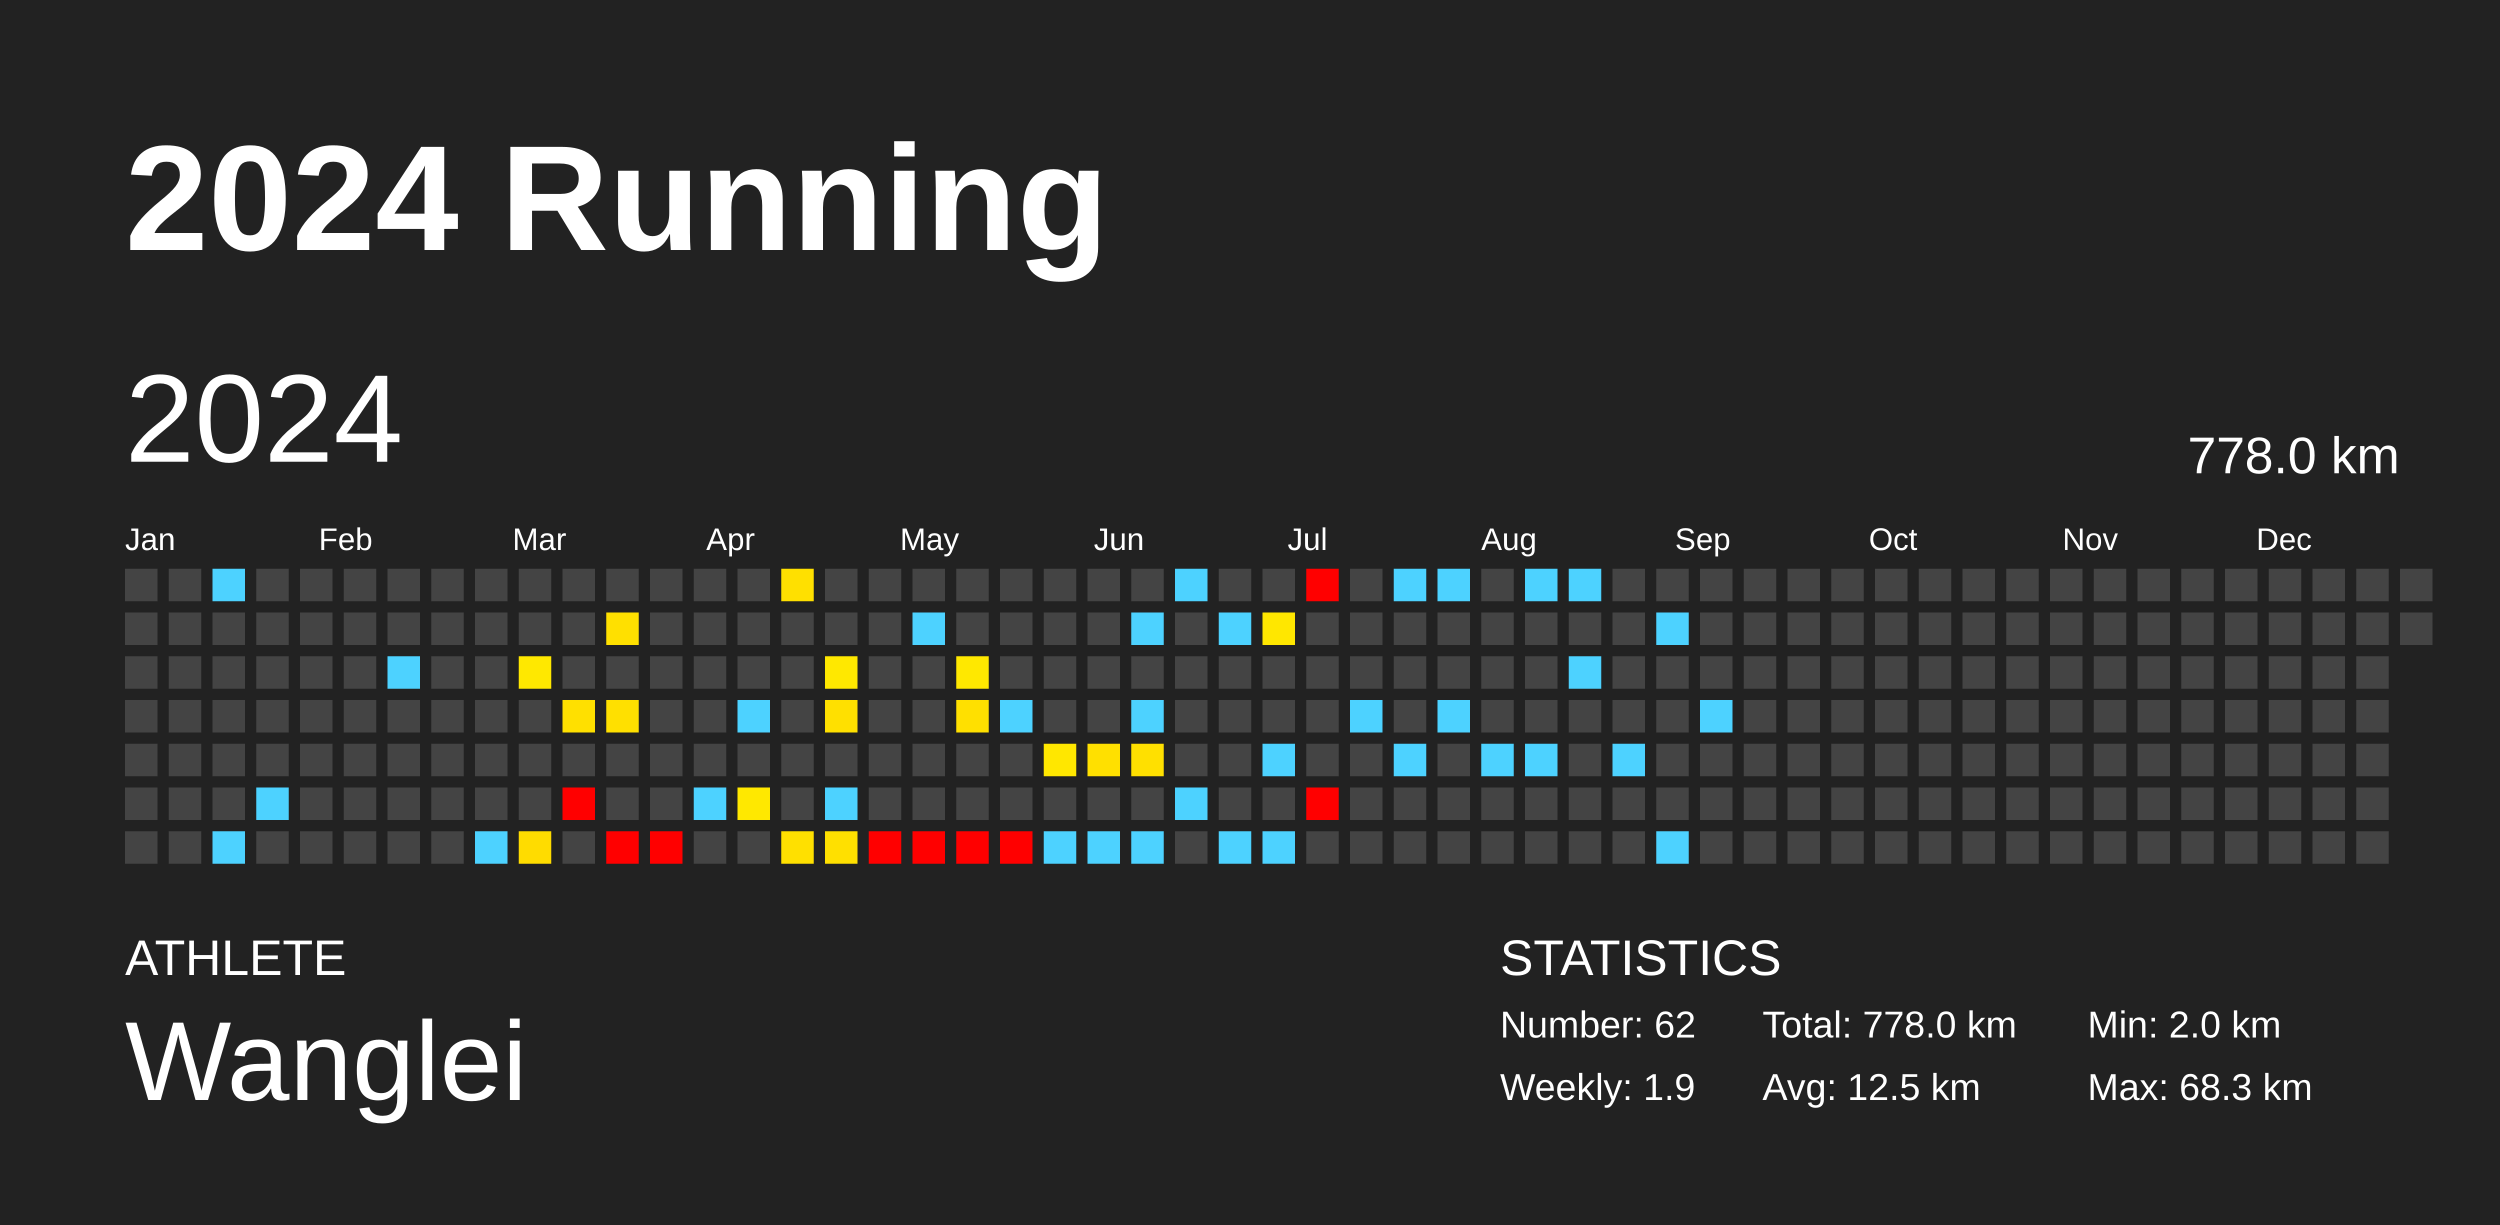
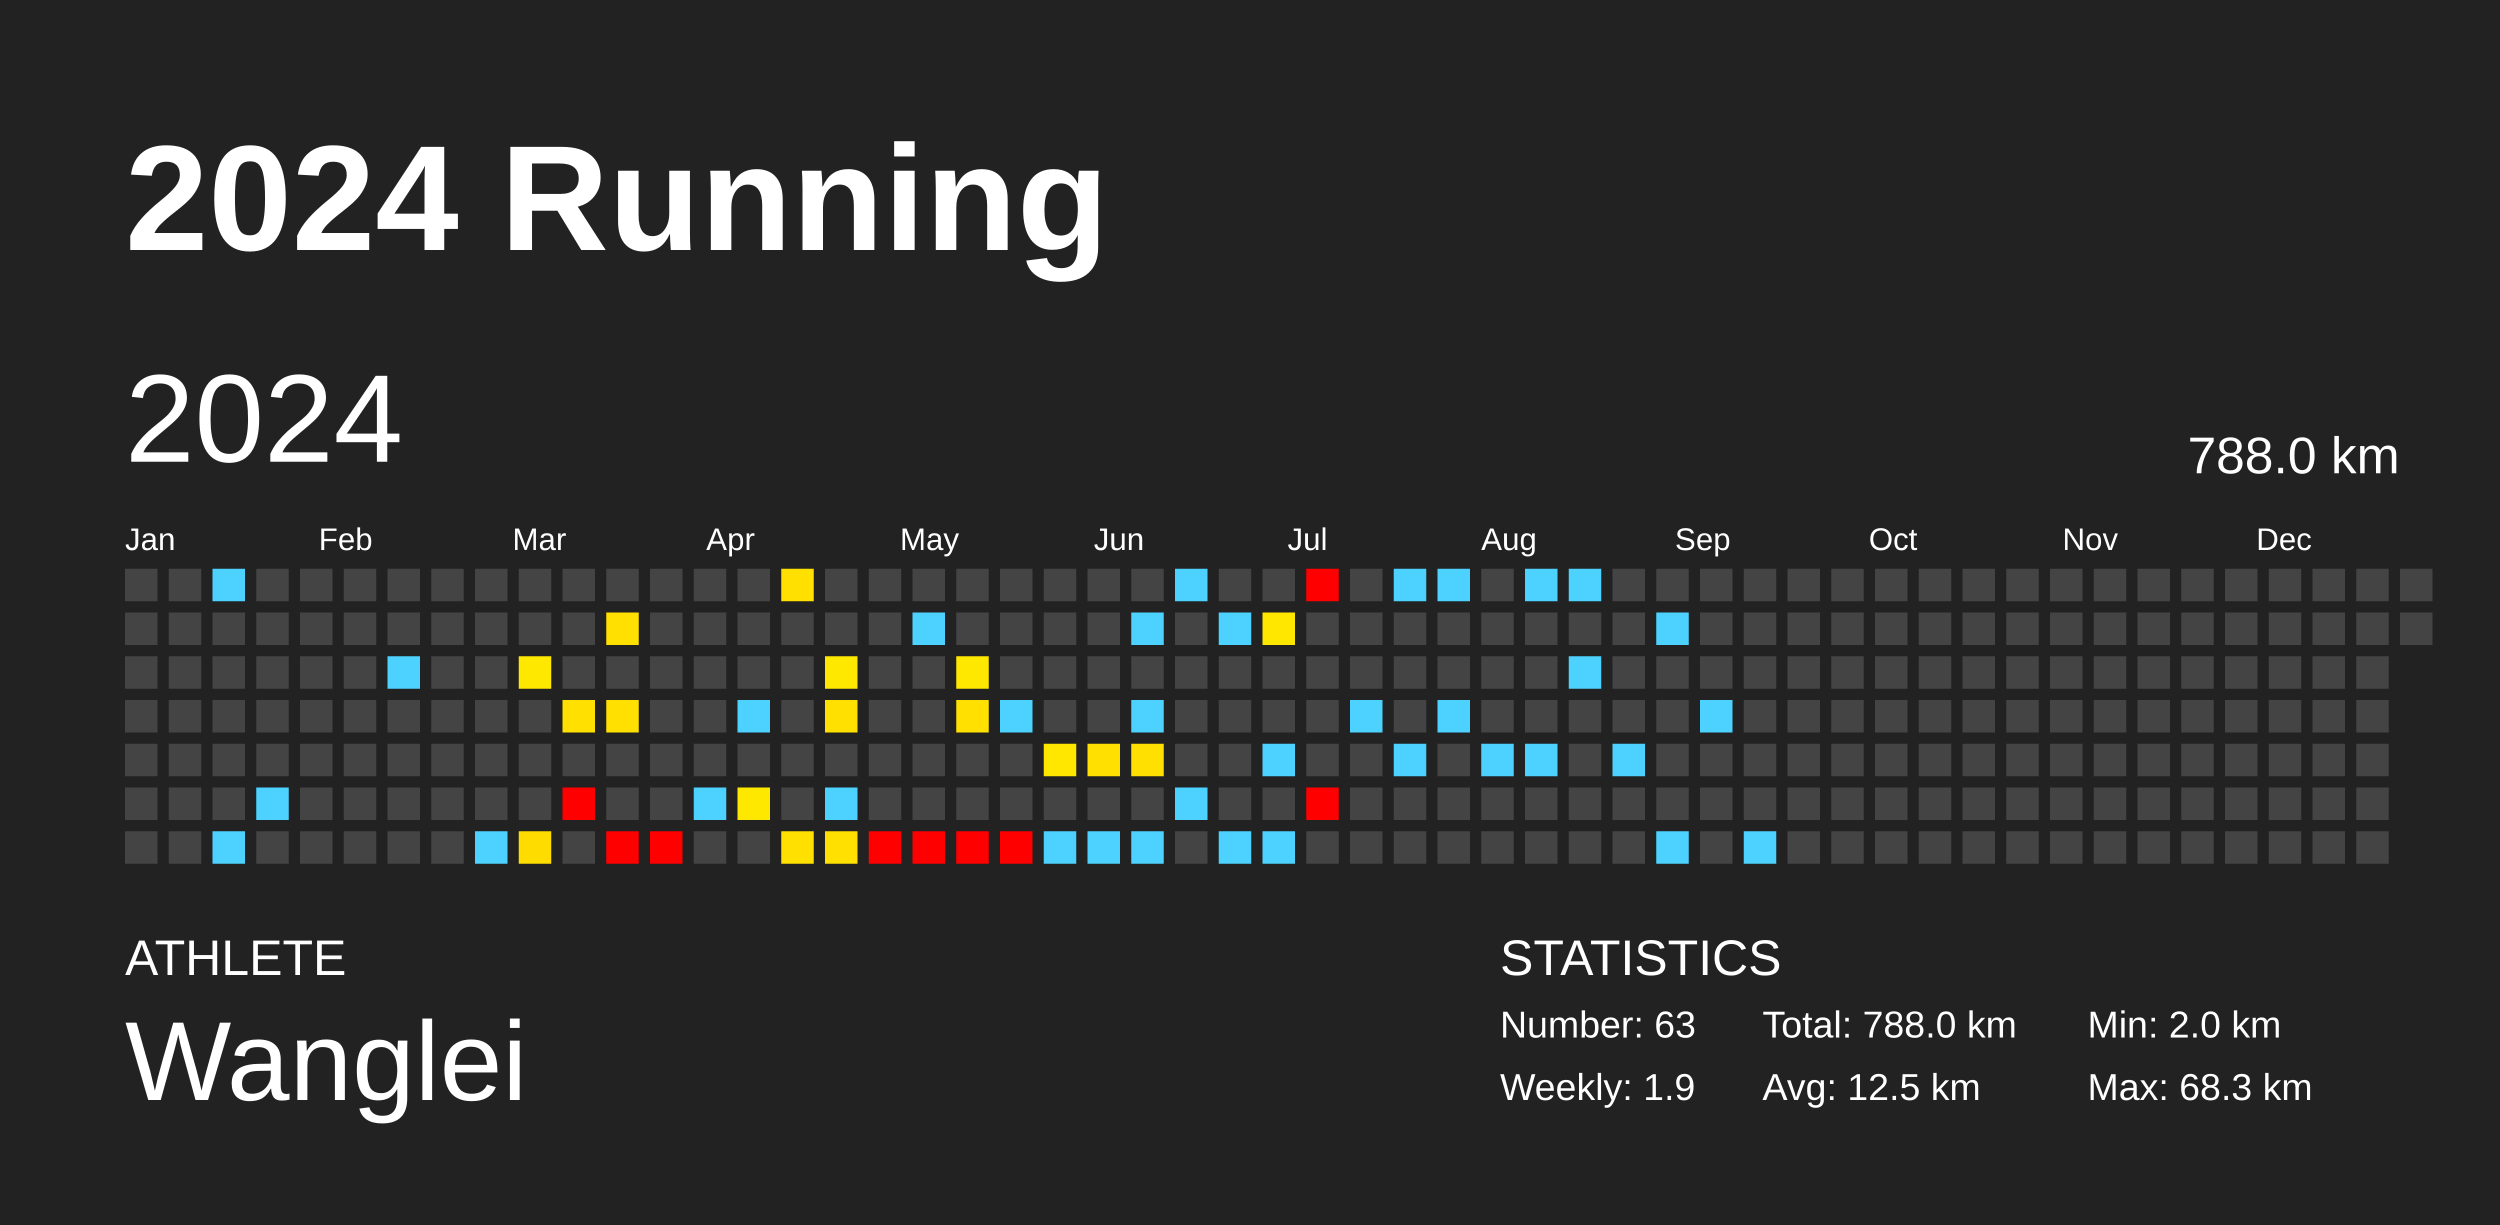
<svg xmlns="http://www.w3.org/2000/svg" baseProfile="full" height="98mm" version="1.1" viewBox="0,0,200,98" width="200mm">
  <defs />
  <rect fill="#222222" height="98" width="200" x="0" y="0" />
  <text fill="#FFFFFF" style="font-size:12px; font-family:Arial; font-weight:bold;" x="10" y="20">2024 Running</text>
  <text fill="#FFFFFF" style="font-size:4px; font-family:Arial" x="10" y="78">ATHLETE</text>
  <text fill="#FFFFFF" style="font-size:9px; font-family:Arial" x="10" y="88">Wanglei</text>
  <text fill="#FFFFFF" style="font-size:4px; font-family:Arial" x="120" y="78">STATISTICS</text>
-   <text fill="#FFFFFF" style="font-size:3px; font-family:Arial" x="120" y="83">Number: 62</text>
+   <text fill="#FFFFFF" style="font-size:3px; font-family:Arial" x="120" y="83">Number: 63</text>
  <text fill="#FFFFFF" style="font-size:3px; font-family:Arial" x="120" y="88">Weekly: 1.9</text>
-   <text fill="#FFFFFF" style="font-size:3px; font-family:Arial" x="141" y="83">Total: 778.0 km</text>
+   <text fill="#FFFFFF" style="font-size:3px; font-family:Arial" x="141" y="83">Total: 788.0 km</text>
  <text fill="#FFFFFF" style="font-size:3px; font-family:Arial" x="141" y="88">Avg: 12.5 km</text>
  <text fill="#FFFFFF" style="font-size:3px; font-family:Arial" x="167" y="83">Min: 2.0 km</text>
  <text fill="#FFFFFF" style="font-size:3px; font-family:Arial" x="167" y="88">Max: 68.3 km</text>
  <text dominant-baseline="hanging" fill="#FFFFFF" style="font-size:10.0px; font-family:Arial;" x="10" y="30">2024</text>
-   <text dominant-baseline="hanging" fill="#FFFFFF" style="font-size:4.125px; font-family:Arial;" x="175" y="35">778.0 km</text>
+   <text dominant-baseline="hanging" fill="#FFFFFF" style="font-size:4.125px; font-family:Arial;" x="175" y="35">788.0 km</text>
  <text fill="#FFFFFF" style="font-size:2.5px; font-family:Arial" x="10.0" y="44">Jan</text>
  <text fill="#FFFFFF" style="font-size:2.5px; font-family:Arial" x="25.5" y="44">Feb</text>
  <text fill="#FFFFFF" style="font-size:2.5px; font-family:Arial" x="41.0" y="44">Mar</text>
  <text fill="#FFFFFF" style="font-size:2.5px; font-family:Arial" x="56.5" y="44">Apr</text>
  <text fill="#FFFFFF" style="font-size:2.5px; font-family:Arial" x="72.0" y="44">May</text>
  <text fill="#FFFFFF" style="font-size:2.5px; font-family:Arial" x="87.5" y="44">Jun</text>
  <text fill="#FFFFFF" style="font-size:2.5px; font-family:Arial" x="103.0" y="44">Jul</text>
  <text fill="#FFFFFF" style="font-size:2.5px; font-family:Arial" x="118.5" y="44">Aug</text>
  <text fill="#FFFFFF" style="font-size:2.5px; font-family:Arial" x="134.0" y="44">Sep</text>
  <text fill="#FFFFFF" style="font-size:2.5px; font-family:Arial" x="149.5" y="44">Oct</text>
  <text fill="#FFFFFF" style="font-size:2.5px; font-family:Arial" x="165.0" y="44">Nov</text>
  <text fill="#FFFFFF" style="font-size:2.5px; font-family:Arial" x="180.5" y="44">Dec</text>
  <rect fill="#444444" height="2.6" width="2.6" x="10.0" y="45.5" />
  <rect fill="#444444" height="2.6" width="2.6" x="10.0" y="49.0" />
  <rect fill="#444444" height="2.6" width="2.6" x="10.0" y="52.5" />
  <rect fill="#444444" height="2.6" width="2.6" x="10.0" y="56.0" />
  <rect fill="#444444" height="2.6" width="2.6" x="10.0" y="59.5" />
  <rect fill="#444444" height="2.6" width="2.6" x="10.0" y="63.0" />
  <rect fill="#444444" height="2.6" width="2.6" x="10.0" y="66.5" />
  <rect fill="#444444" height="2.6" width="2.6" x="13.5" y="45.5" />
  <rect fill="#444444" height="2.6" width="2.6" x="13.5" y="49.0" />
  <rect fill="#444444" height="2.6" width="2.6" x="13.5" y="52.5" />
  <rect fill="#444444" height="2.6" width="2.6" x="13.5" y="56.0" />
  <rect fill="#444444" height="2.6" width="2.6" x="13.5" y="59.5" />
  <rect fill="#444444" height="2.6" width="2.6" x="13.5" y="63.0" />
  <rect fill="#444444" height="2.6" width="2.6" x="13.5" y="66.5" />
  <rect fill="#4dd2ff" height="2.6" width="2.6" x="17.0" y="45.5" />
  <rect fill="#444444" height="2.6" width="2.6" x="17.0" y="49.0" />
  <rect fill="#444444" height="2.6" width="2.6" x="17.0" y="52.5" />
  <rect fill="#444444" height="2.6" width="2.6" x="17.0" y="56.0" />
  <rect fill="#444444" height="2.6" width="2.6" x="17.0" y="59.5" />
  <rect fill="#444444" height="2.6" width="2.6" x="17.0" y="63.0" />
  <rect fill="#4dd2ff" height="2.6" width="2.6" x="17.0" y="66.5" />
  <rect fill="#444444" height="2.6" width="2.6" x="20.5" y="45.5" />
  <rect fill="#444444" height="2.6" width="2.6" x="20.5" y="49.0" />
  <rect fill="#444444" height="2.6" width="2.6" x="20.5" y="52.5" />
  <rect fill="#444444" height="2.6" width="2.6" x="20.5" y="56.0" />
  <rect fill="#444444" height="2.6" width="2.6" x="20.5" y="59.5" />
  <rect fill="#4dd2ff" height="2.6" width="2.6" x="20.5" y="63.0" />
  <rect fill="#444444" height="2.6" width="2.6" x="20.5" y="66.5" />
  <rect fill="#444444" height="2.6" width="2.6" x="24.0" y="45.5" />
  <rect fill="#444444" height="2.6" width="2.6" x="24.0" y="49.0" />
  <rect fill="#444444" height="2.6" width="2.6" x="24.0" y="52.5" />
  <rect fill="#444444" height="2.6" width="2.6" x="24.0" y="56.0" />
  <rect fill="#444444" height="2.6" width="2.6" x="24.0" y="59.5" />
  <rect fill="#444444" height="2.6" width="2.6" x="24.0" y="63.0" />
  <rect fill="#444444" height="2.6" width="2.6" x="24.0" y="66.5" />
  <rect fill="#444444" height="2.6" width="2.6" x="27.5" y="45.5" />
  <rect fill="#444444" height="2.6" width="2.6" x="27.5" y="49.0" />
  <rect fill="#444444" height="2.6" width="2.6" x="27.5" y="52.5" />
  <rect fill="#444444" height="2.6" width="2.6" x="27.5" y="56.0" />
  <rect fill="#444444" height="2.6" width="2.6" x="27.5" y="59.5" />
  <rect fill="#444444" height="2.6" width="2.6" x="27.5" y="63.0" />
  <rect fill="#444444" height="2.6" width="2.6" x="27.5" y="66.5" />
  <rect fill="#444444" height="2.6" width="2.6" x="31.0" y="45.5" />
  <rect fill="#444444" height="2.6" width="2.6" x="31.0" y="49.0" />
  <rect fill="#4dd2ff" height="2.6" width="2.6" x="31.0" y="52.5" />
  <rect fill="#444444" height="2.6" width="2.6" x="31.0" y="56.0" />
  <rect fill="#444444" height="2.6" width="2.6" x="31.0" y="59.5" />
  <rect fill="#444444" height="2.6" width="2.6" x="31.0" y="63.0" />
  <rect fill="#444444" height="2.6" width="2.6" x="31.0" y="66.5" />
  <rect fill="#444444" height="2.6" width="2.6" x="34.5" y="45.5" />
  <rect fill="#444444" height="2.6" width="2.6" x="34.5" y="49.0" />
  <rect fill="#444444" height="2.6" width="2.6" x="34.5" y="52.5" />
  <rect fill="#444444" height="2.6" width="2.6" x="34.5" y="56.0" />
  <rect fill="#444444" height="2.6" width="2.6" x="34.5" y="59.5" />
  <rect fill="#444444" height="2.6" width="2.6" x="34.5" y="63.0" />
  <rect fill="#444444" height="2.6" width="2.6" x="34.5" y="66.5" />
  <rect fill="#444444" height="2.6" width="2.6" x="38.0" y="45.5" />
  <rect fill="#444444" height="2.6" width="2.6" x="38.0" y="49.0" />
  <rect fill="#444444" height="2.6" width="2.6" x="38.0" y="52.5" />
  <rect fill="#444444" height="2.6" width="2.6" x="38.0" y="56.0" />
  <rect fill="#444444" height="2.6" width="2.6" x="38.0" y="59.5" />
  <rect fill="#444444" height="2.6" width="2.6" x="38.0" y="63.0" />
  <rect fill="#4dd2ff" height="2.6" width="2.6" x="38.0" y="66.5" />
  <rect fill="#444444" height="2.6" width="2.6" x="41.5" y="45.5" />
  <rect fill="#444444" height="2.6" width="2.6" x="41.5" y="49.0" />
  <rect fill="#ffe800" height="2.6" width="2.6" x="41.5" y="52.5" />
  <rect fill="#444444" height="2.6" width="2.6" x="41.5" y="56.0" />
  <rect fill="#444444" height="2.6" width="2.6" x="41.5" y="59.5" />
  <rect fill="#444444" height="2.6" width="2.6" x="41.5" y="63.0" />
  <rect fill="#ffdc00" height="2.6" width="2.6" x="41.5" y="66.5" />
  <rect fill="#444444" height="2.6" width="2.6" x="45.0" y="45.5" />
  <rect fill="#444444" height="2.6" width="2.6" x="45.0" y="49.0" />
  <rect fill="#444444" height="2.6" width="2.6" x="45.0" y="52.5" />
  <rect fill="#ffe000" height="2.6" width="2.6" x="45.0" y="56.0" />
  <rect fill="#444444" height="2.6" width="2.6" x="45.0" y="59.5" />
  <rect fill="red" height="2.6" width="2.6" x="45.0" y="63.0" />
  <rect fill="#444444" height="2.6" width="2.6" x="45.0" y="66.5" />
  <rect fill="#444444" height="2.6" width="2.6" x="48.5" y="45.5" />
  <rect fill="#ffe000" height="2.6" width="2.6" x="48.5" y="49.0" />
  <rect fill="#444444" height="2.6" width="2.6" x="48.5" y="52.5" />
  <rect fill="#ffe000" height="2.6" width="2.6" x="48.5" y="56.0" />
  <rect fill="#444444" height="2.6" width="2.6" x="48.5" y="59.5" />
  <rect fill="#444444" height="2.6" width="2.6" x="48.5" y="63.0" />
  <rect fill="red" height="2.6" width="2.6" x="48.5" y="66.5" />
  <rect fill="#444444" height="2.6" width="2.6" x="52.0" y="45.5" />
  <rect fill="#444444" height="2.6" width="2.6" x="52.0" y="49.0" />
  <rect fill="#444444" height="2.6" width="2.6" x="52.0" y="52.5" />
  <rect fill="#444444" height="2.6" width="2.6" x="52.0" y="56.0" />
  <rect fill="#444444" height="2.6" width="2.6" x="52.0" y="59.5" />
  <rect fill="#444444" height="2.6" width="2.6" x="52.0" y="63.0" />
  <rect fill="red" height="2.6" width="2.6" x="52.0" y="66.5" />
  <rect fill="#444444" height="2.6" width="2.6" x="55.5" y="45.5" />
  <rect fill="#444444" height="2.6" width="2.6" x="55.5" y="49.0" />
  <rect fill="#444444" height="2.6" width="2.6" x="55.5" y="52.5" />
  <rect fill="#444444" height="2.6" width="2.6" x="55.5" y="56.0" />
  <rect fill="#444444" height="2.6" width="2.6" x="55.5" y="59.5" />
  <rect fill="#4dd2ff" height="2.6" width="2.6" x="55.5" y="63.0" />
  <rect fill="#444444" height="2.6" width="2.6" x="55.5" y="66.5" />
  <rect fill="#444444" height="2.6" width="2.6" x="59.0" y="45.5" />
  <rect fill="#444444" height="2.6" width="2.6" x="59.0" y="49.0" />
  <rect fill="#444444" height="2.6" width="2.6" x="59.0" y="52.5" />
  <rect fill="#4dd2ff" height="2.6" width="2.6" x="59.0" y="56.0" />
  <rect fill="#444444" height="2.6" width="2.6" x="59.0" y="59.5" />
  <rect fill="#ffe800" height="2.6" width="2.6" x="59.0" y="63.0" />
  <rect fill="#444444" height="2.6" width="2.6" x="59.0" y="66.5" />
  <rect fill="#ffe000" height="2.6" width="2.6" x="62.5" y="45.5" />
  <rect fill="#444444" height="2.6" width="2.6" x="62.5" y="49.0" />
  <rect fill="#444444" height="2.6" width="2.6" x="62.5" y="52.5" />
  <rect fill="#444444" height="2.6" width="2.6" x="62.5" y="56.0" />
  <rect fill="#444444" height="2.6" width="2.6" x="62.5" y="59.5" />
  <rect fill="#444444" height="2.6" width="2.6" x="62.5" y="63.0" />
  <rect fill="#ffe000" height="2.6" width="2.6" x="62.5" y="66.5" />
  <rect fill="#444444" height="2.6" width="2.6" x="66.0" y="45.5" />
  <rect fill="#444444" height="2.6" width="2.6" x="66.0" y="49.0" />
  <rect fill="#ffe800" height="2.6" width="2.6" x="66.0" y="52.5" />
  <rect fill="#ffe000" height="2.6" width="2.6" x="66.0" y="56.0" />
  <rect fill="#444444" height="2.6" width="2.6" x="66.0" y="59.5" />
  <rect fill="#4dd2ff" height="2.6" width="2.6" x="66.0" y="63.0" />
  <rect fill="#ffe000" height="2.6" width="2.6" x="66.0" y="66.5" />
  <rect fill="#444444" height="2.6" width="2.6" x="69.5" y="45.5" />
  <rect fill="#444444" height="2.6" width="2.6" x="69.5" y="49.0" />
  <rect fill="#444444" height="2.6" width="2.6" x="69.5" y="52.5" />
  <rect fill="#444444" height="2.6" width="2.6" x="69.5" y="56.0" />
  <rect fill="#444444" height="2.6" width="2.6" x="69.5" y="59.5" />
  <rect fill="#444444" height="2.6" width="2.6" x="69.5" y="63.0" />
  <rect fill="red" height="2.6" width="2.6" x="69.5" y="66.5" />
  <rect fill="#444444" height="2.6" width="2.6" x="73.0" y="45.5" />
  <rect fill="#4dd2ff" height="2.6" width="2.6" x="73.0" y="49.0" />
  <rect fill="#444444" height="2.6" width="2.6" x="73.0" y="52.5" />
  <rect fill="#444444" height="2.6" width="2.6" x="73.0" y="56.0" />
  <rect fill="#444444" height="2.6" width="2.6" x="73.0" y="59.5" />
  <rect fill="#444444" height="2.6" width="2.6" x="73.0" y="63.0" />
  <rect fill="red" height="2.6" width="2.6" x="73.0" y="66.5" />
  <rect fill="#444444" height="2.6" width="2.6" x="76.5" y="45.5" />
  <rect fill="#444444" height="2.6" width="2.6" x="76.5" y="49.0" />
  <rect fill="#ffe800" height="2.6" width="2.6" x="76.5" y="52.5" />
  <rect fill="#ffe000" height="2.6" width="2.6" x="76.5" y="56.0" />
  <rect fill="#444444" height="2.6" width="2.6" x="76.5" y="59.5" />
  <rect fill="#444444" height="2.6" width="2.6" x="76.5" y="63.0" />
  <rect fill="red" height="2.6" width="2.6" x="76.5" y="66.5" />
  <rect fill="#444444" height="2.6" width="2.6" x="80.0" y="45.5" />
  <rect fill="#444444" height="2.6" width="2.6" x="80.0" y="49.0" />
  <rect fill="#444444" height="2.6" width="2.6" x="80.0" y="52.5" />
  <rect fill="#4dd2ff" height="2.6" width="2.6" x="80.0" y="56.0" />
  <rect fill="#444444" height="2.6" width="2.6" x="80.0" y="59.5" />
  <rect fill="#444444" height="2.6" width="2.6" x="80.0" y="63.0" />
  <rect fill="red" height="2.6" width="2.6" x="80.0" y="66.5" />
  <rect fill="#444444" height="2.6" width="2.6" x="83.5" y="45.5" />
  <rect fill="#444444" height="2.6" width="2.6" x="83.5" y="49.0" />
  <rect fill="#444444" height="2.6" width="2.6" x="83.5" y="52.5" />
  <rect fill="#444444" height="2.6" width="2.6" x="83.5" y="56.0" />
  <rect fill="#ffe700" height="2.6" width="2.6" x="83.5" y="59.5" />
  <rect fill="#444444" height="2.6" width="2.6" x="83.5" y="63.0" />
  <rect fill="#4dd2ff" height="2.6" width="2.6" x="83.5" y="66.5" />
  <rect fill="#444444" height="2.6" width="2.6" x="87.0" y="45.5" />
  <rect fill="#444444" height="2.6" width="2.6" x="87.0" y="49.0" />
  <rect fill="#444444" height="2.6" width="2.6" x="87.0" y="52.5" />
  <rect fill="#444444" height="2.6" width="2.6" x="87.0" y="56.0" />
  <rect fill="#ffe000" height="2.6" width="2.6" x="87.0" y="59.5" />
  <rect fill="#444444" height="2.6" width="2.6" x="87.0" y="63.0" />
  <rect fill="#4dd2ff" height="2.6" width="2.6" x="87.0" y="66.5" />
  <rect fill="#444444" height="2.6" width="2.6" x="90.5" y="45.5" />
  <rect fill="#4dd2ff" height="2.6" width="2.6" x="90.5" y="49.0" />
  <rect fill="#444444" height="2.6" width="2.6" x="90.5" y="52.5" />
  <rect fill="#4dd2ff" height="2.6" width="2.6" x="90.5" y="56.0" />
  <rect fill="#ffe000" height="2.6" width="2.6" x="90.5" y="59.5" />
  <rect fill="#444444" height="2.6" width="2.6" x="90.5" y="63.0" />
  <rect fill="#4dd2ff" height="2.6" width="2.6" x="90.5" y="66.5" />
  <rect fill="#4dd2ff" height="2.6" width="2.6" x="94.0" y="45.5" />
  <rect fill="#444444" height="2.6" width="2.6" x="94.0" y="49.0" />
  <rect fill="#444444" height="2.6" width="2.6" x="94.0" y="52.5" />
  <rect fill="#444444" height="2.6" width="2.6" x="94.0" y="56.0" />
  <rect fill="#444444" height="2.6" width="2.6" x="94.0" y="59.5" />
  <rect fill="#4dd2ff" height="2.6" width="2.6" x="94.0" y="63.0" />
  <rect fill="#444444" height="2.6" width="2.6" x="94.0" y="66.5" />
  <rect fill="#444444" height="2.6" width="2.6" x="97.5" y="45.5" />
  <rect fill="#4dd2ff" height="2.6" width="2.6" x="97.5" y="49.0" />
  <rect fill="#444444" height="2.6" width="2.6" x="97.5" y="52.5" />
  <rect fill="#444444" height="2.6" width="2.6" x="97.5" y="56.0" />
  <rect fill="#444444" height="2.6" width="2.6" x="97.5" y="59.5" />
  <rect fill="#444444" height="2.6" width="2.6" x="97.5" y="63.0" />
  <rect fill="#4dd2ff" height="2.6" width="2.6" x="97.5" y="66.5" />
  <rect fill="#444444" height="2.6" width="2.6" x="101.0" y="45.5" />
  <rect fill="#ffe700" height="2.6" width="2.6" x="101.0" y="49.0" />
  <rect fill="#444444" height="2.6" width="2.6" x="101.0" y="52.5" />
  <rect fill="#444444" height="2.6" width="2.6" x="101.0" y="56.0" />
  <rect fill="#4dd2ff" height="2.6" width="2.6" x="101.0" y="59.5" />
  <rect fill="#444444" height="2.6" width="2.6" x="101.0" y="63.0" />
  <rect fill="#4dd2ff" height="2.6" width="2.6" x="101.0" y="66.5" />
  <rect fill="red" height="2.6" width="2.6" x="104.5" y="45.5" />
  <rect fill="#444444" height="2.6" width="2.6" x="104.5" y="49.0" />
  <rect fill="#444444" height="2.6" width="2.6" x="104.5" y="52.5" />
  <rect fill="#444444" height="2.6" width="2.6" x="104.5" y="56.0" />
  <rect fill="#444444" height="2.6" width="2.6" x="104.5" y="59.5" />
  <rect fill="red" height="2.6" width="2.6" x="104.5" y="63.0" />
  <rect fill="#444444" height="2.6" width="2.6" x="104.5" y="66.5" />
  <rect fill="#444444" height="2.6" width="2.6" x="108.0" y="45.5" />
  <rect fill="#444444" height="2.6" width="2.6" x="108.0" y="49.0" />
  <rect fill="#444444" height="2.6" width="2.6" x="108.0" y="52.5" />
  <rect fill="#4dd2ff" height="2.6" width="2.6" x="108.0" y="56.0" />
  <rect fill="#444444" height="2.6" width="2.6" x="108.0" y="59.5" />
  <rect fill="#444444" height="2.6" width="2.6" x="108.0" y="63.0" />
  <rect fill="#444444" height="2.6" width="2.6" x="108.0" y="66.5" />
  <rect fill="#4dd2ff" height="2.6" width="2.6" x="111.5" y="45.5" />
  <rect fill="#444444" height="2.6" width="2.6" x="111.5" y="49.0" />
  <rect fill="#444444" height="2.6" width="2.6" x="111.5" y="52.5" />
  <rect fill="#444444" height="2.6" width="2.6" x="111.5" y="56.0" />
  <rect fill="#4dd2ff" height="2.6" width="2.6" x="111.5" y="59.5" />
  <rect fill="#444444" height="2.6" width="2.6" x="111.5" y="63.0" />
  <rect fill="#444444" height="2.6" width="2.6" x="111.5" y="66.5" />
  <rect fill="#4dd2ff" height="2.6" width="2.6" x="115.0" y="45.5" />
  <rect fill="#444444" height="2.6" width="2.6" x="115.0" y="49.0" />
  <rect fill="#444444" height="2.6" width="2.6" x="115.0" y="52.5" />
  <rect fill="#4dd2ff" height="2.6" width="2.6" x="115.0" y="56.0" />
  <rect fill="#444444" height="2.6" width="2.6" x="115.0" y="59.5" />
  <rect fill="#444444" height="2.6" width="2.6" x="115.0" y="63.0" />
  <rect fill="#444444" height="2.6" width="2.6" x="115.0" y="66.5" />
  <rect fill="#444444" height="2.6" width="2.6" x="118.5" y="45.5" />
  <rect fill="#444444" height="2.6" width="2.6" x="118.5" y="49.0" />
  <rect fill="#444444" height="2.6" width="2.6" x="118.5" y="52.5" />
  <rect fill="#444444" height="2.6" width="2.6" x="118.5" y="56.0" />
  <rect fill="#4dd2ff" height="2.6" width="2.6" x="118.5" y="59.5" />
  <rect fill="#444444" height="2.6" width="2.6" x="118.5" y="63.0" />
  <rect fill="#444444" height="2.6" width="2.6" x="118.5" y="66.5" />
  <rect fill="#4dd2ff" height="2.6" width="2.6" x="122.0" y="45.5" />
  <rect fill="#444444" height="2.6" width="2.6" x="122.0" y="49.0" />
  <rect fill="#444444" height="2.6" width="2.6" x="122.0" y="52.5" />
  <rect fill="#444444" height="2.6" width="2.6" x="122.0" y="56.0" />
  <rect fill="#4dd2ff" height="2.6" width="2.6" x="122.0" y="59.5" />
  <rect fill="#444444" height="2.6" width="2.6" x="122.0" y="63.0" />
  <rect fill="#444444" height="2.6" width="2.6" x="122.0" y="66.5" />
  <rect fill="#4dd2ff" height="2.6" width="2.6" x="125.5" y="45.5" />
  <rect fill="#444444" height="2.6" width="2.6" x="125.5" y="49.0" />
  <rect fill="#4dd2ff" height="2.6" width="2.6" x="125.5" y="52.5" />
  <rect fill="#444444" height="2.6" width="2.6" x="125.5" y="56.0" />
  <rect fill="#444444" height="2.6" width="2.6" x="125.5" y="59.5" />
  <rect fill="#444444" height="2.6" width="2.6" x="125.5" y="63.0" />
  <rect fill="#444444" height="2.6" width="2.6" x="125.5" y="66.5" />
  <rect fill="#444444" height="2.6" width="2.6" x="129.0" y="45.5" />
  <rect fill="#444444" height="2.6" width="2.6" x="129.0" y="49.0" />
  <rect fill="#444444" height="2.6" width="2.6" x="129.0" y="52.5" />
  <rect fill="#444444" height="2.6" width="2.6" x="129.0" y="56.0" />
  <rect fill="#4dd2ff" height="2.6" width="2.6" x="129.0" y="59.5" />
  <rect fill="#444444" height="2.6" width="2.6" x="129.0" y="63.0" />
  <rect fill="#444444" height="2.6" width="2.6" x="129.0" y="66.5" />
  <rect fill="#444444" height="2.6" width="2.6" x="132.5" y="45.5" />
  <rect fill="#4dd2ff" height="2.6" width="2.6" x="132.5" y="49.0" />
  <rect fill="#444444" height="2.6" width="2.6" x="132.5" y="52.5" />
  <rect fill="#444444" height="2.6" width="2.6" x="132.5" y="56.0" />
  <rect fill="#444444" height="2.6" width="2.6" x="132.5" y="59.5" />
  <rect fill="#444444" height="2.6" width="2.6" x="132.5" y="63.0" />
  <rect fill="#4dd2ff" height="2.6" width="2.6" x="132.5" y="66.5" />
  <rect fill="#444444" height="2.6" width="2.6" x="136.0" y="45.5" />
  <rect fill="#444444" height="2.6" width="2.6" x="136.0" y="49.0" />
  <rect fill="#444444" height="2.6" width="2.6" x="136.0" y="52.5" />
  <rect fill="#4dd2ff" height="2.6" width="2.6" x="136.0" y="56.0" />
  <rect fill="#444444" height="2.6" width="2.6" x="136.0" y="59.5" />
  <rect fill="#444444" height="2.6" width="2.6" x="136.0" y="63.0" />
  <rect fill="#444444" height="2.6" width="2.6" x="136.0" y="66.5" />
  <rect fill="#444444" height="2.6" width="2.6" x="139.5" y="45.5" />
  <rect fill="#444444" height="2.6" width="2.6" x="139.5" y="49.0" />
  <rect fill="#444444" height="2.6" width="2.6" x="139.5" y="52.5" />
  <rect fill="#444444" height="2.6" width="2.6" x="139.5" y="56.0" />
  <rect fill="#444444" height="2.6" width="2.6" x="139.5" y="59.5" />
  <rect fill="#444444" height="2.6" width="2.6" x="139.5" y="63.0" />
-   <rect fill="#444444" height="2.6" width="2.6" x="139.5" y="66.5" />
+   <rect fill="#4dd2ff" height="2.6" width="2.6" x="139.5" y="66.5" />
  <rect fill="#444444" height="2.6" width="2.6" x="143.0" y="45.5" />
  <rect fill="#444444" height="2.6" width="2.6" x="143.0" y="49.0" />
  <rect fill="#444444" height="2.6" width="2.6" x="143.0" y="52.5" />
  <rect fill="#444444" height="2.6" width="2.6" x="143.0" y="56.0" />
  <rect fill="#444444" height="2.6" width="2.6" x="143.0" y="59.5" />
  <rect fill="#444444" height="2.6" width="2.6" x="143.0" y="63.0" />
  <rect fill="#444444" height="2.6" width="2.6" x="143.0" y="66.5" />
  <rect fill="#444444" height="2.6" width="2.6" x="146.5" y="45.5" />
  <rect fill="#444444" height="2.6" width="2.6" x="146.5" y="49.0" />
  <rect fill="#444444" height="2.6" width="2.6" x="146.5" y="52.5" />
  <rect fill="#444444" height="2.6" width="2.6" x="146.5" y="56.0" />
  <rect fill="#444444" height="2.6" width="2.6" x="146.5" y="59.5" />
  <rect fill="#444444" height="2.6" width="2.6" x="146.5" y="63.0" />
  <rect fill="#444444" height="2.6" width="2.6" x="146.5" y="66.5" />
  <rect fill="#444444" height="2.6" width="2.6" x="150.0" y="45.5" />
  <rect fill="#444444" height="2.6" width="2.6" x="150.0" y="49.0" />
  <rect fill="#444444" height="2.6" width="2.6" x="150.0" y="52.5" />
  <rect fill="#444444" height="2.6" width="2.6" x="150.0" y="56.0" />
  <rect fill="#444444" height="2.6" width="2.6" x="150.0" y="59.5" />
  <rect fill="#444444" height="2.6" width="2.6" x="150.0" y="63.0" />
  <rect fill="#444444" height="2.6" width="2.6" x="150.0" y="66.5" />
  <rect fill="#444444" height="2.6" width="2.6" x="153.5" y="45.5" />
  <rect fill="#444444" height="2.6" width="2.6" x="153.5" y="49.0" />
  <rect fill="#444444" height="2.6" width="2.6" x="153.5" y="52.5" />
  <rect fill="#444444" height="2.6" width="2.6" x="153.5" y="56.0" />
  <rect fill="#444444" height="2.6" width="2.6" x="153.5" y="59.5" />
  <rect fill="#444444" height="2.6" width="2.6" x="153.5" y="63.0" />
  <rect fill="#444444" height="2.6" width="2.6" x="153.5" y="66.5" />
  <rect fill="#444444" height="2.6" width="2.6" x="157.0" y="45.5" />
  <rect fill="#444444" height="2.6" width="2.6" x="157.0" y="49.0" />
  <rect fill="#444444" height="2.6" width="2.6" x="157.0" y="52.5" />
  <rect fill="#444444" height="2.6" width="2.6" x="157.0" y="56.0" />
  <rect fill="#444444" height="2.6" width="2.6" x="157.0" y="59.5" />
  <rect fill="#444444" height="2.6" width="2.6" x="157.0" y="63.0" />
  <rect fill="#444444" height="2.6" width="2.6" x="157.0" y="66.5" />
  <rect fill="#444444" height="2.6" width="2.6" x="160.5" y="45.5" />
  <rect fill="#444444" height="2.6" width="2.6" x="160.5" y="49.0" />
  <rect fill="#444444" height="2.6" width="2.6" x="160.5" y="52.5" />
  <rect fill="#444444" height="2.6" width="2.6" x="160.5" y="56.0" />
  <rect fill="#444444" height="2.6" width="2.6" x="160.5" y="59.5" />
  <rect fill="#444444" height="2.6" width="2.6" x="160.5" y="63.0" />
  <rect fill="#444444" height="2.6" width="2.6" x="160.5" y="66.5" />
  <rect fill="#444444" height="2.6" width="2.6" x="164.0" y="45.5" />
  <rect fill="#444444" height="2.6" width="2.6" x="164.0" y="49.0" />
  <rect fill="#444444" height="2.6" width="2.6" x="164.0" y="52.5" />
  <rect fill="#444444" height="2.6" width="2.6" x="164.0" y="56.0" />
  <rect fill="#444444" height="2.6" width="2.6" x="164.0" y="59.5" />
  <rect fill="#444444" height="2.6" width="2.6" x="164.0" y="63.0" />
  <rect fill="#444444" height="2.6" width="2.6" x="164.0" y="66.5" />
  <rect fill="#444444" height="2.6" width="2.6" x="167.5" y="45.5" />
  <rect fill="#444444" height="2.6" width="2.6" x="167.5" y="49.0" />
  <rect fill="#444444" height="2.6" width="2.6" x="167.5" y="52.5" />
  <rect fill="#444444" height="2.6" width="2.6" x="167.5" y="56.0" />
  <rect fill="#444444" height="2.6" width="2.6" x="167.5" y="59.5" />
  <rect fill="#444444" height="2.6" width="2.6" x="167.5" y="63.0" />
  <rect fill="#444444" height="2.6" width="2.6" x="167.5" y="66.5" />
  <rect fill="#444444" height="2.6" width="2.6" x="171.0" y="45.5" />
  <rect fill="#444444" height="2.6" width="2.6" x="171.0" y="49.0" />
  <rect fill="#444444" height="2.6" width="2.6" x="171.0" y="52.5" />
  <rect fill="#444444" height="2.6" width="2.6" x="171.0" y="56.0" />
  <rect fill="#444444" height="2.6" width="2.6" x="171.0" y="59.5" />
  <rect fill="#444444" height="2.6" width="2.6" x="171.0" y="63.0" />
  <rect fill="#444444" height="2.6" width="2.6" x="171.0" y="66.5" />
  <rect fill="#444444" height="2.6" width="2.6" x="174.5" y="45.5" />
  <rect fill="#444444" height="2.6" width="2.6" x="174.5" y="49.0" />
  <rect fill="#444444" height="2.6" width="2.6" x="174.5" y="52.5" />
  <rect fill="#444444" height="2.6" width="2.6" x="174.5" y="56.0" />
  <rect fill="#444444" height="2.6" width="2.6" x="174.5" y="59.5" />
  <rect fill="#444444" height="2.6" width="2.6" x="174.5" y="63.0" />
  <rect fill="#444444" height="2.6" width="2.6" x="174.5" y="66.5" />
  <rect fill="#444444" height="2.6" width="2.6" x="178.0" y="45.5" />
  <rect fill="#444444" height="2.6" width="2.6" x="178.0" y="49.0" />
  <rect fill="#444444" height="2.6" width="2.6" x="178.0" y="52.5" />
  <rect fill="#444444" height="2.6" width="2.6" x="178.0" y="56.0" />
  <rect fill="#444444" height="2.6" width="2.6" x="178.0" y="59.5" />
  <rect fill="#444444" height="2.6" width="2.6" x="178.0" y="63.0" />
  <rect fill="#444444" height="2.6" width="2.6" x="178.0" y="66.5" />
  <rect fill="#444444" height="2.6" width="2.6" x="181.5" y="45.5" />
  <rect fill="#444444" height="2.6" width="2.6" x="181.5" y="49.0" />
  <rect fill="#444444" height="2.6" width="2.6" x="181.5" y="52.5" />
  <rect fill="#444444" height="2.6" width="2.6" x="181.5" y="56.0" />
  <rect fill="#444444" height="2.6" width="2.6" x="181.5" y="59.5" />
  <rect fill="#444444" height="2.6" width="2.6" x="181.5" y="63.0" />
  <rect fill="#444444" height="2.6" width="2.6" x="181.5" y="66.5" />
  <rect fill="#444444" height="2.6" width="2.6" x="185.0" y="45.5" />
  <rect fill="#444444" height="2.6" width="2.6" x="185.0" y="49.0" />
  <rect fill="#444444" height="2.6" width="2.6" x="185.0" y="52.5" />
  <rect fill="#444444" height="2.6" width="2.6" x="185.0" y="56.0" />
  <rect fill="#444444" height="2.6" width="2.6" x="185.0" y="59.5" />
  <rect fill="#444444" height="2.6" width="2.6" x="185.0" y="63.0" />
  <rect fill="#444444" height="2.6" width="2.6" x="185.0" y="66.5" />
  <rect fill="#444444" height="2.6" width="2.6" x="188.5" y="45.5" />
  <rect fill="#444444" height="2.6" width="2.6" x="188.5" y="49.0" />
  <rect fill="#444444" height="2.6" width="2.6" x="188.5" y="52.5" />
  <rect fill="#444444" height="2.6" width="2.6" x="188.5" y="56.0" />
  <rect fill="#444444" height="2.6" width="2.6" x="188.5" y="59.5" />
  <rect fill="#444444" height="2.6" width="2.6" x="188.5" y="63.0" />
  <rect fill="#444444" height="2.6" width="2.6" x="188.5" y="66.5" />
  <rect fill="#444444" height="2.6" width="2.6" x="192.0" y="45.5" />
  <rect fill="#444444" height="2.6" width="2.6" x="192.0" y="49.0" />
</svg>
